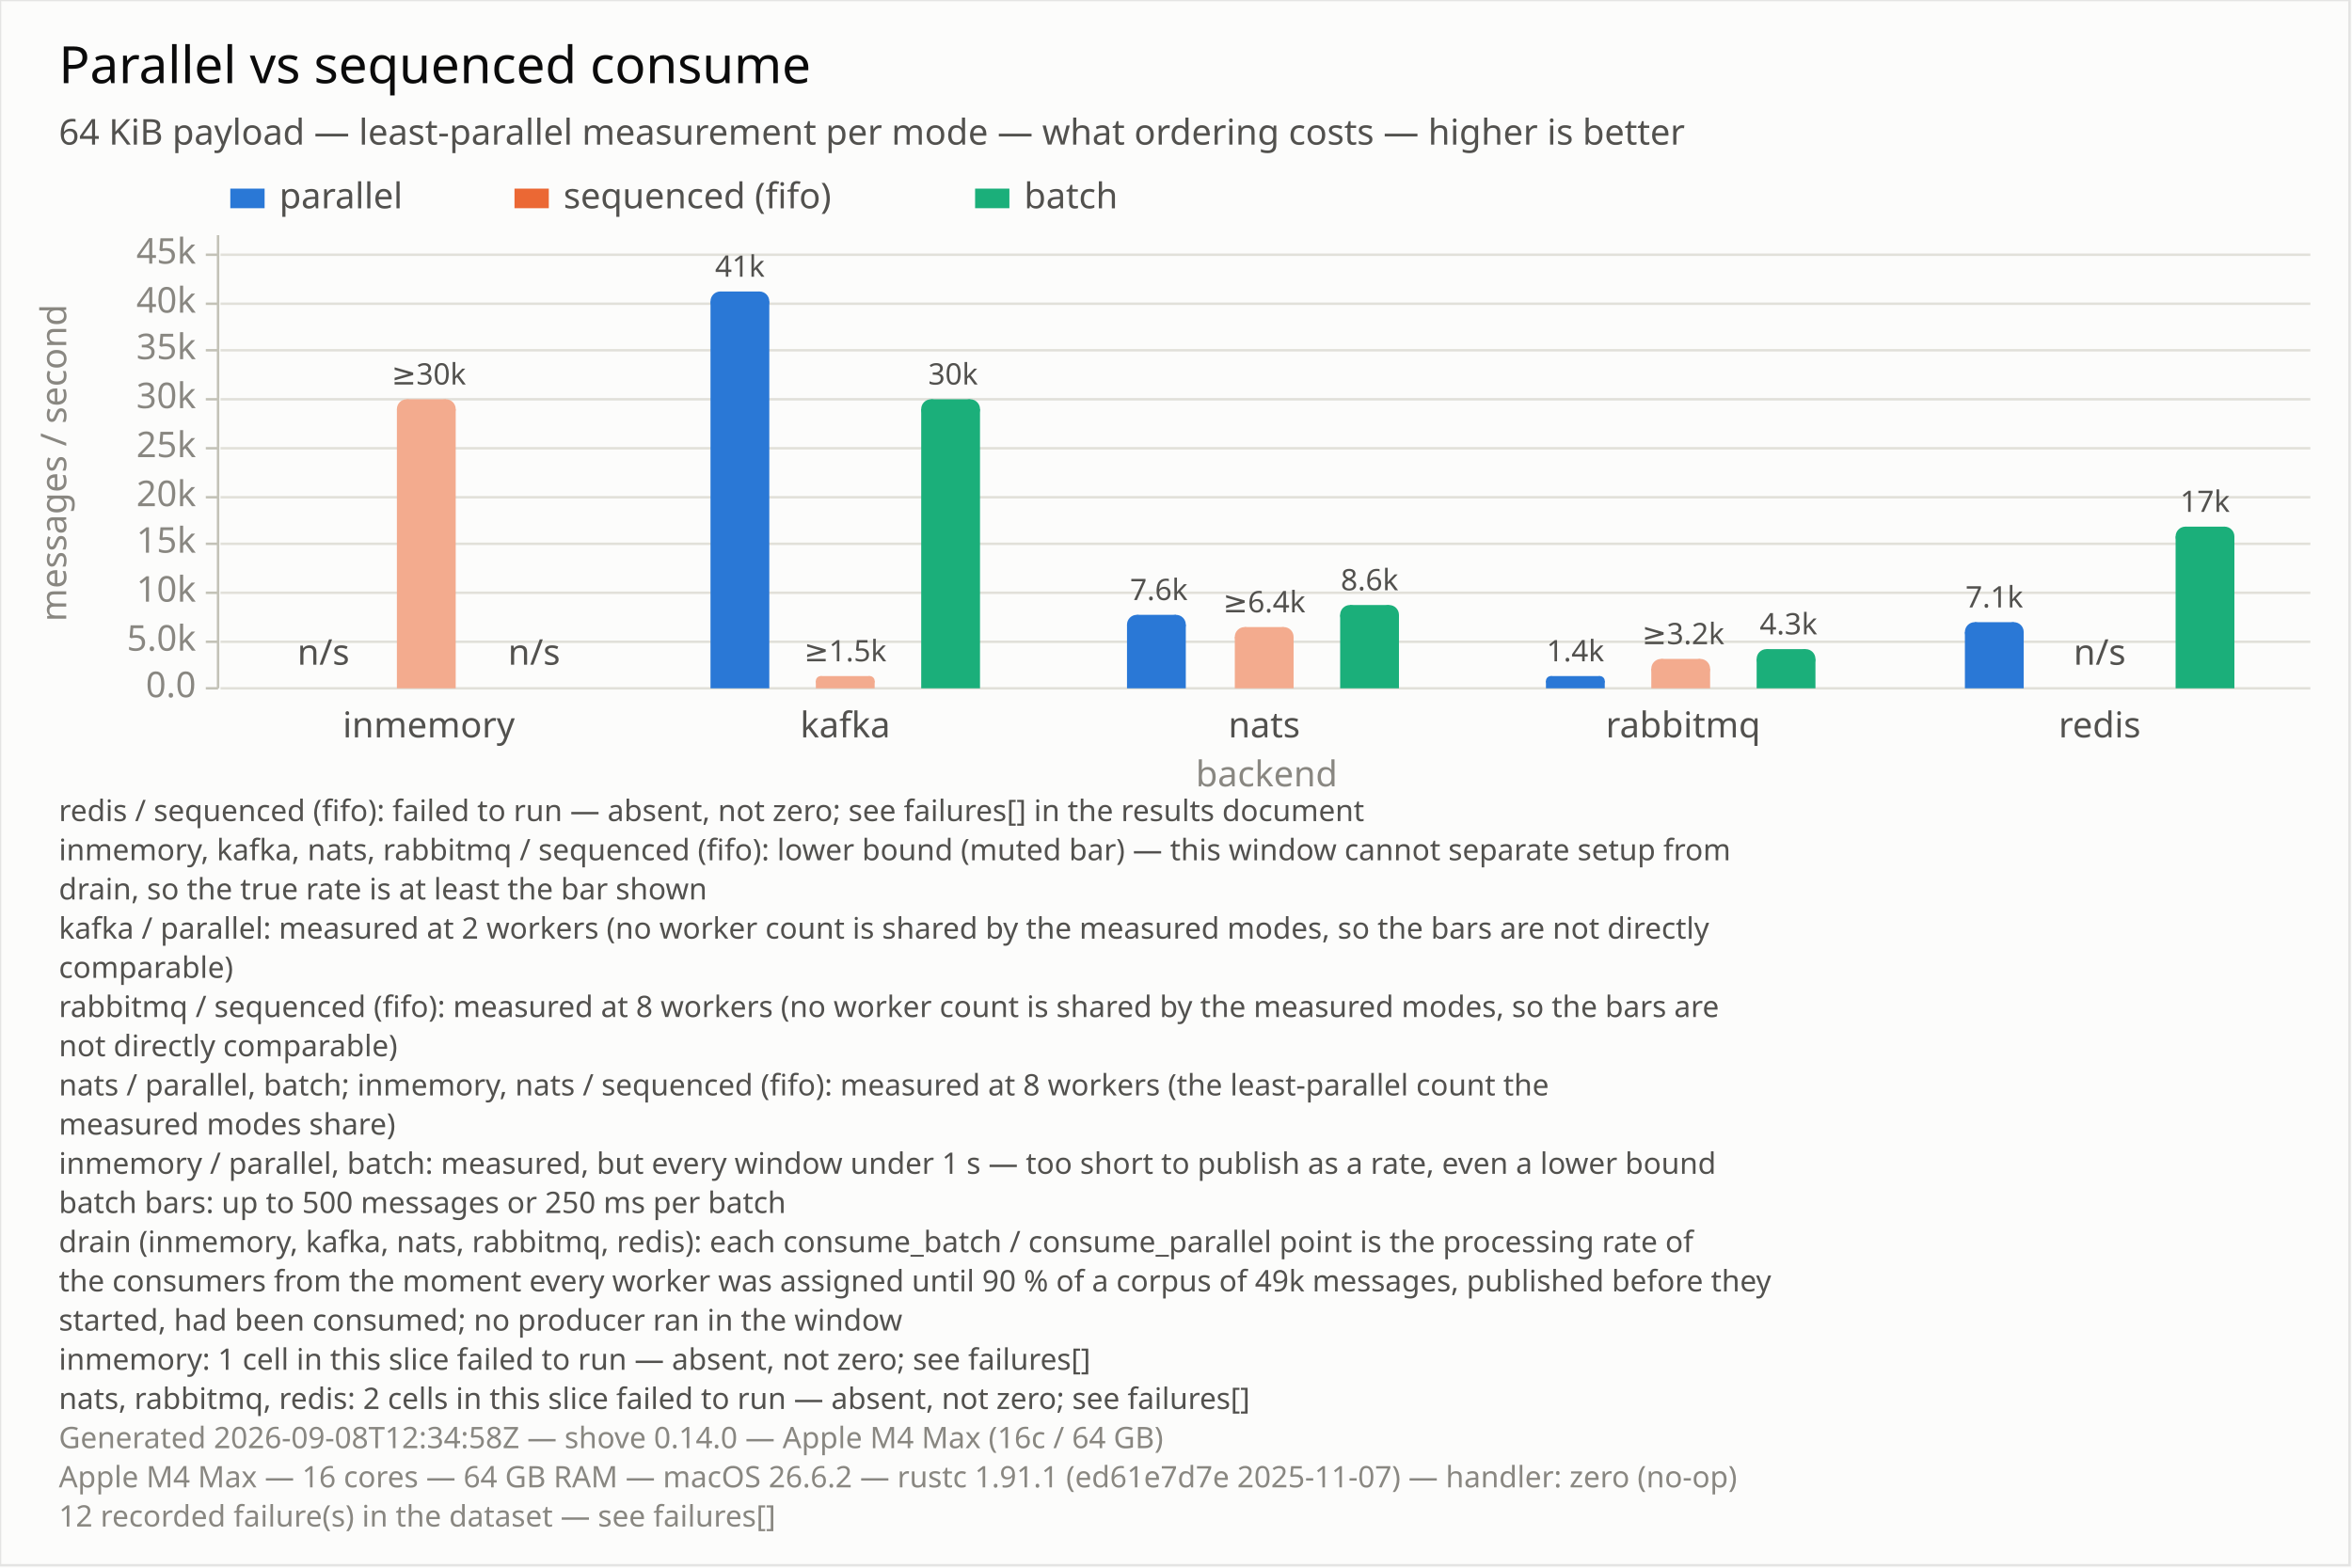
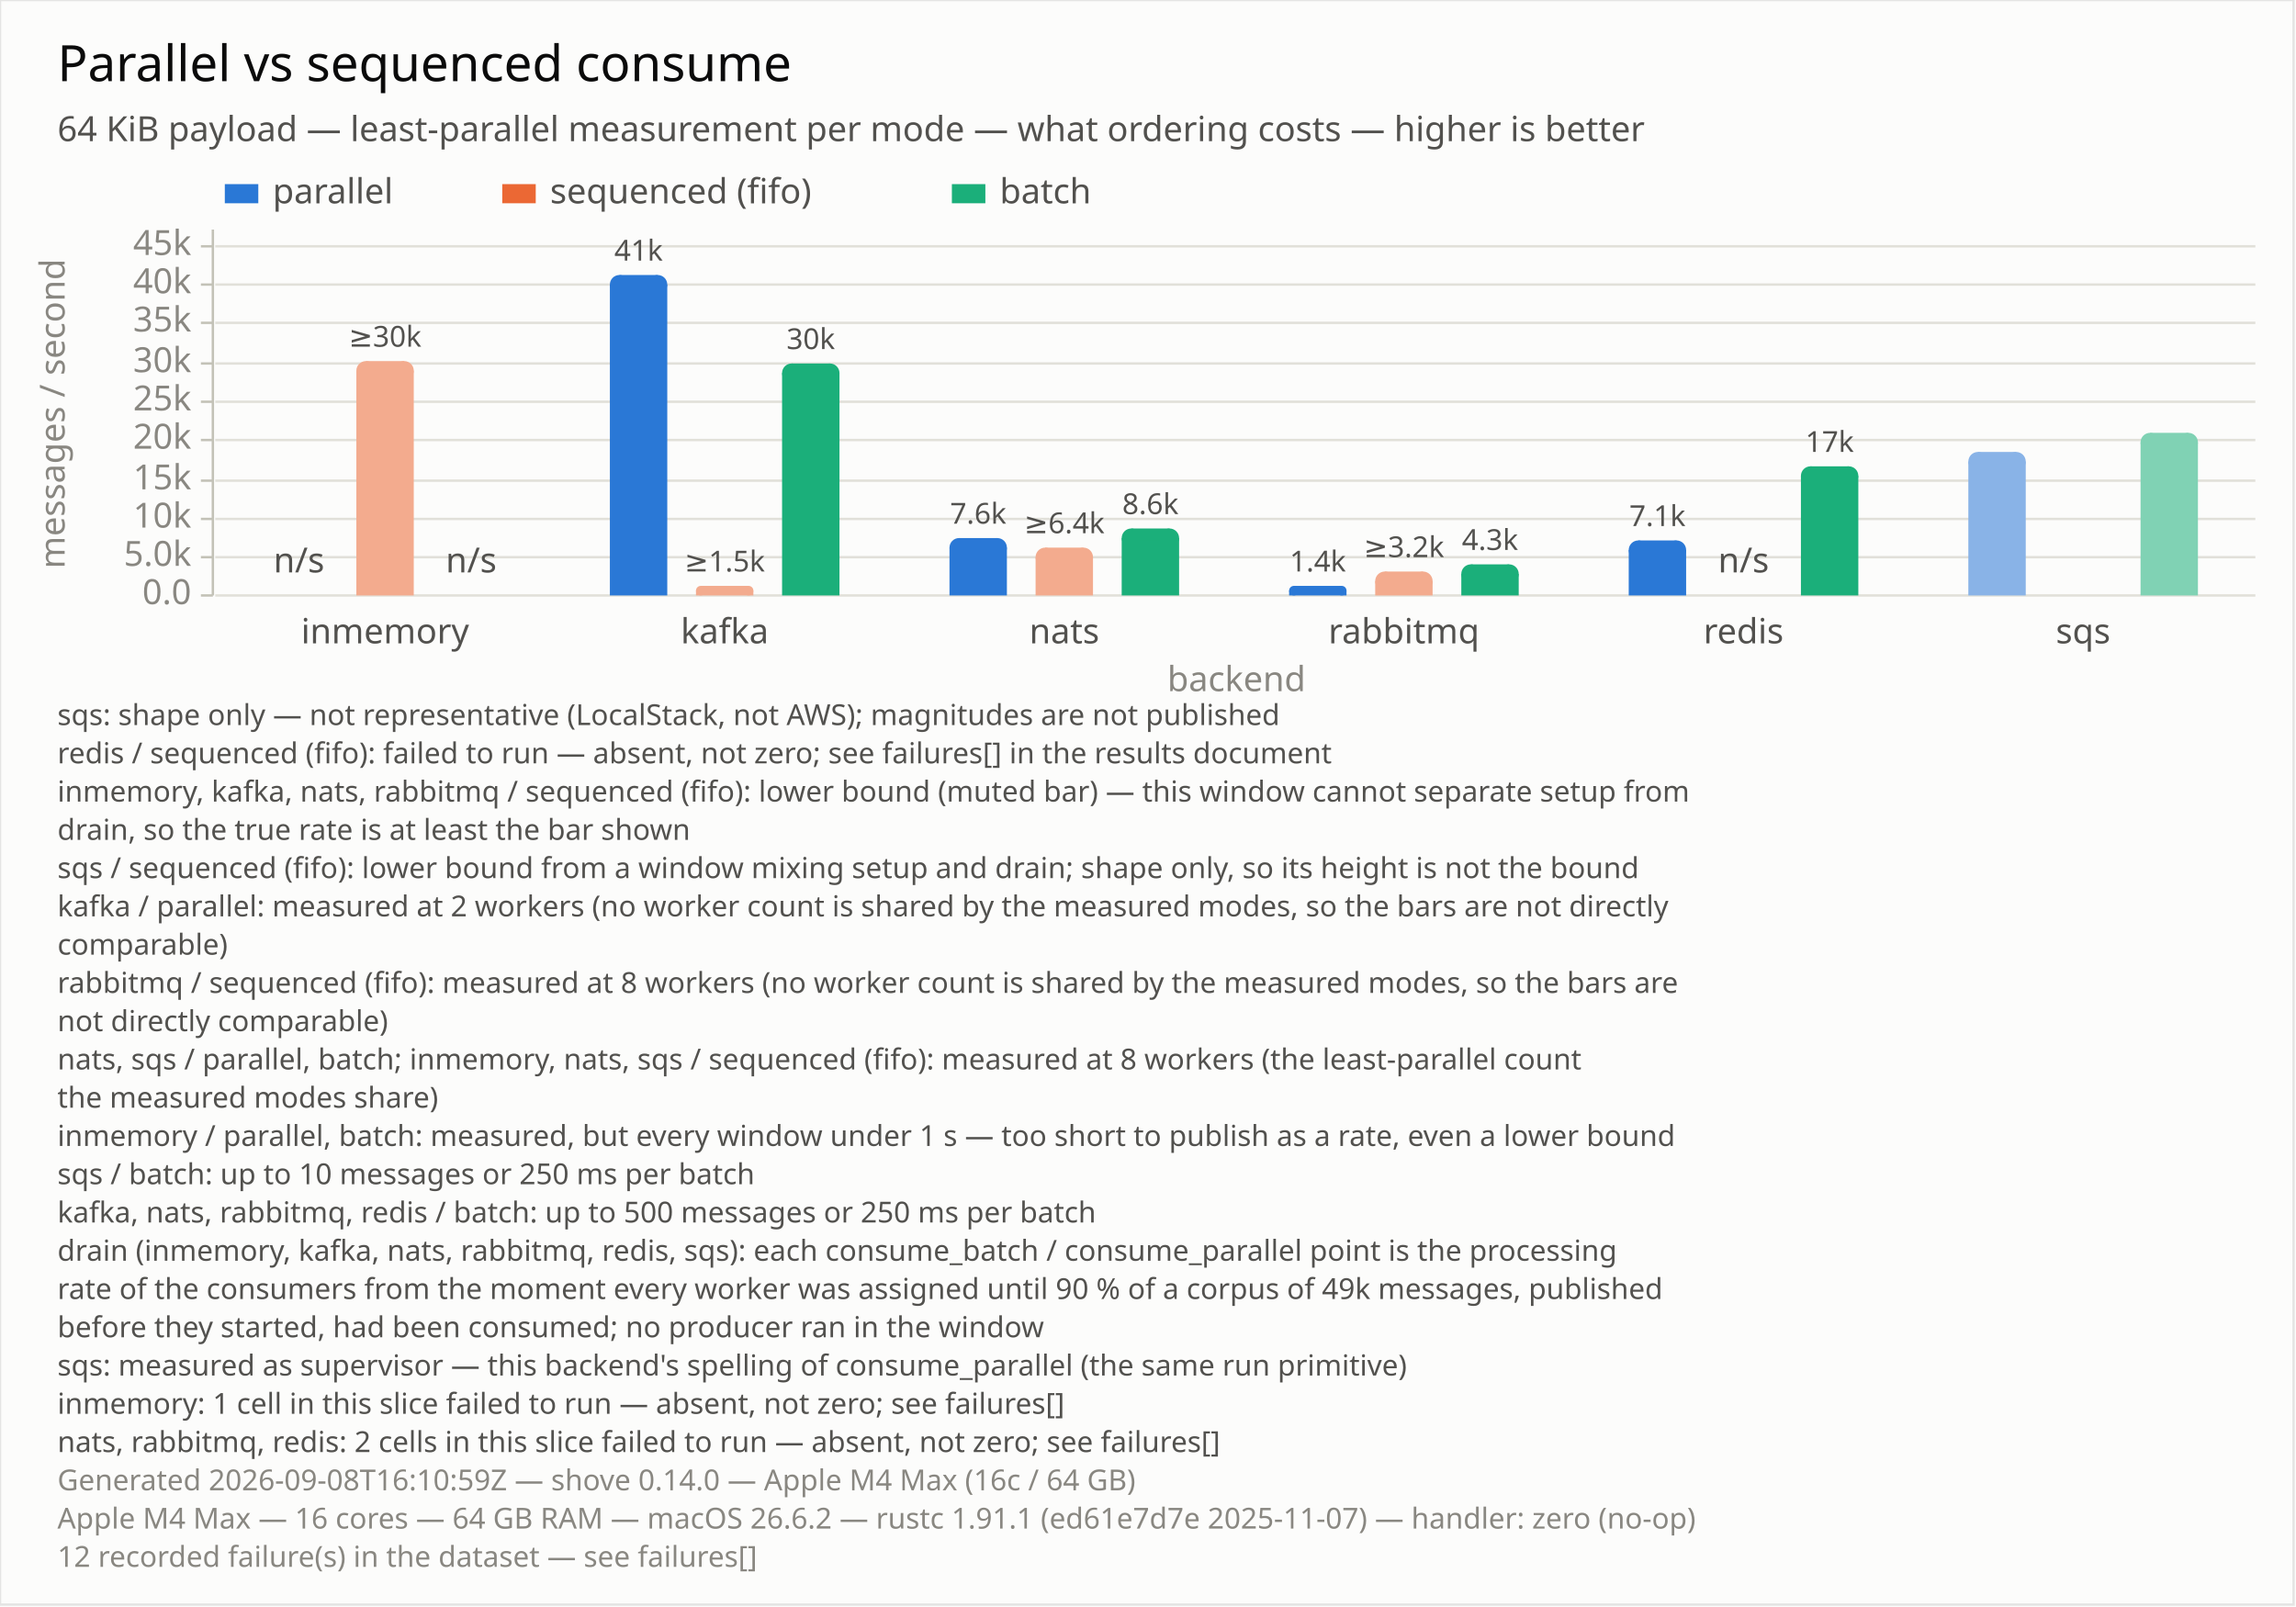
- <svg xmlns="http://www.w3.org/2000/svg" width="960" height="640" viewBox="0 0 960 640">
-   <rect x="0" y="0" width="960" height="640" opacity="1" fill="#FCFCFB" stroke="none" />
-   <rect x="0" y="0" width="959" height="639" opacity="0.1" fill="none" stroke="#0B0B0B" />
+ <svg xmlns="http://www.w3.org/2000/svg" width="960" height="672" viewBox="0 0 960 672">
+   <rect x="0" y="0" width="960" height="672" opacity="1" fill="#FCFCFB" stroke="none" />
+   <rect x="0" y="0" width="959" height="671" opacity="0.1" fill="none" stroke="#0B0B0B" />
  <text x="24" y="18" dy="0.76em" text-anchor="start" font-family="sans-serif" font-size="20.968" opacity="1" fill="#0B0B0B">
Parallel vs sequenced consume
</text>
  <text x="24" y="48" dy="0.76em" text-anchor="start" font-family="sans-serif" font-size="14.516" opacity="1" fill="#52514E">
64 KiB payload — least-parallel measurement per mode — what ordering costs — higher is better
</text>
+   <text x="24" y="294" dy="0.76em" text-anchor="start" font-family="sans-serif" font-size="12.097" opacity="1" fill="#52514E">
+ sqs: shape only — not representative (LocalStack, not AWS); magnitudes are not published
+ </text>
+   <text x="24" y="310" dy="0.76em" text-anchor="start" font-family="sans-serif" font-size="12.097" opacity="1" fill="#52514E">
+ redis / sequenced (fifo): failed to run — absent, not zero; see failures[] in the results document
+ </text>
  <text x="24" y="326" dy="0.76em" text-anchor="start" font-family="sans-serif" font-size="12.097" opacity="1" fill="#52514E">
- redis / sequenced (fifo): failed to run — absent, not zero; see failures[] in the results document
+ inmemory, kafka, nats, rabbitmq / sequenced (fifo): lower bound (muted bar) — this window cannot separate setup from
</text>
  <text x="24" y="342" dy="0.76em" text-anchor="start" font-family="sans-serif" font-size="12.097" opacity="1" fill="#52514E">
- inmemory, kafka, nats, rabbitmq / sequenced (fifo): lower bound (muted bar) — this window cannot separate setup from
+ drain, so the true rate is at least the bar shown
</text>
  <text x="24" y="358" dy="0.76em" text-anchor="start" font-family="sans-serif" font-size="12.097" opacity="1" fill="#52514E">
- drain, so the true rate is at least the bar shown
+ sqs / sequenced (fifo): lower bound from a window mixing setup and drain; shape only, so its height is not the bound
</text>
  <text x="24" y="374" dy="0.76em" text-anchor="start" font-family="sans-serif" font-size="12.097" opacity="1" fill="#52514E">
kafka / parallel: measured at 2 workers (no worker count is shared by the measured modes, so the bars are not directly
</text>
  <text x="24" y="390" dy="0.76em" text-anchor="start" font-family="sans-serif" font-size="12.097" opacity="1" fill="#52514E">
comparable)
</text>
  <text x="24" y="406" dy="0.76em" text-anchor="start" font-family="sans-serif" font-size="12.097" opacity="1" fill="#52514E">
rabbitmq / sequenced (fifo): measured at 8 workers (no worker count is shared by the measured modes, so the bars are
</text>
  <text x="24" y="422" dy="0.76em" text-anchor="start" font-family="sans-serif" font-size="12.097" opacity="1" fill="#52514E">
not directly comparable)
</text>
  <text x="24" y="438" dy="0.76em" text-anchor="start" font-family="sans-serif" font-size="12.097" opacity="1" fill="#52514E">
- nats / parallel, batch; inmemory, nats / sequenced (fifo): measured at 8 workers (the least-parallel count the
+ nats, sqs / parallel, batch; inmemory, nats, sqs / sequenced (fifo): measured at 8 workers (the least-parallel count
</text>
  <text x="24" y="454" dy="0.76em" text-anchor="start" font-family="sans-serif" font-size="12.097" opacity="1" fill="#52514E">
- measured modes share)
+ the measured modes share)
</text>
  <text x="24" y="470" dy="0.76em" text-anchor="start" font-family="sans-serif" font-size="12.097" opacity="1" fill="#52514E">
inmemory / parallel, batch: measured, but every window under 1 s — too short to publish as a rate, even a lower bound
</text>
  <text x="24" y="486" dy="0.76em" text-anchor="start" font-family="sans-serif" font-size="12.097" opacity="1" fill="#52514E">
- batch bars: up to 500 messages or 250 ms per batch
+ sqs / batch: up to 10 messages or 250 ms per batch
</text>
  <text x="24" y="502" dy="0.76em" text-anchor="start" font-family="sans-serif" font-size="12.097" opacity="1" fill="#52514E">
- drain (inmemory, kafka, nats, rabbitmq, redis): each consume_batch / consume_parallel point is the processing rate of
+ kafka, nats, rabbitmq, redis / batch: up to 500 messages or 250 ms per batch
</text>
  <text x="24" y="518" dy="0.76em" text-anchor="start" font-family="sans-serif" font-size="12.097" opacity="1" fill="#52514E">
- the consumers from the moment every worker was assigned until 90 % of a corpus of 49k messages, published before they
+ drain (inmemory, kafka, nats, rabbitmq, redis, sqs): each consume_batch / consume_parallel point is the processing
</text>
  <text x="24" y="534" dy="0.76em" text-anchor="start" font-family="sans-serif" font-size="12.097" opacity="1" fill="#52514E">
- started, had been consumed; no producer ran in the window
+ rate of the consumers from the moment every worker was assigned until 90 % of a corpus of 49k messages, published
</text>
  <text x="24" y="550" dy="0.76em" text-anchor="start" font-family="sans-serif" font-size="12.097" opacity="1" fill="#52514E">
+ before they started, had been consumed; no producer ran in the window
+ </text>
+   <text x="24" y="566" dy="0.76em" text-anchor="start" font-family="sans-serif" font-size="12.097" opacity="1" fill="#52514E">
+ sqs: measured as supervisor — this backend's spelling of consume_parallel (the same run primitive)
+ </text>
+   <text x="24" y="582" dy="0.76em" text-anchor="start" font-family="sans-serif" font-size="12.097" opacity="1" fill="#52514E">
inmemory: 1 cell in this slice failed to run — absent, not zero; see failures[]
</text>
-   <text x="24" y="566" dy="0.76em" text-anchor="start" font-family="sans-serif" font-size="12.097" opacity="1" fill="#52514E">
+   <text x="24" y="598" dy="0.76em" text-anchor="start" font-family="sans-serif" font-size="12.097" opacity="1" fill="#52514E">
nats, rabbitmq, redis: 2 cells in this slice failed to run — absent, not zero; see failures[]
</text>
-   <text x="24" y="582" dy="0.76em" text-anchor="start" font-family="sans-serif" font-size="12.097" opacity="1" fill="#898781">
- Generated 2026-09-08T12:34:58Z — shove 0.14.0 — Apple M4 Max (16c / 64 GB)
- </text>
-   <text x="24" y="598" dy="0.76em" text-anchor="start" font-family="sans-serif" font-size="12.097" opacity="1" fill="#898781">
+   <text x="24" y="614" dy="0.76em" text-anchor="start" font-family="sans-serif" font-size="12.097" opacity="1" fill="#898781">
+ Generated 2026-09-08T16:10:59Z — shove 0.14.0 — Apple M4 Max (16c / 64 GB)
+ </text>
+   <text x="24" y="630" dy="0.76em" text-anchor="start" font-family="sans-serif" font-size="12.097" opacity="1" fill="#898781">
Apple M4 Max — 16 cores — 64 GB RAM — macOS 26.6.2 — rustc 1.91.1 (ed61e7d7e 2025-11-07) — handler: zero (no-op)
</text>
-   <text x="24" y="614" dy="0.76em" text-anchor="start" font-family="sans-serif" font-size="12.097" opacity="1" fill="#898781">
+   <text x="24" y="646" dy="0.76em" text-anchor="start" font-family="sans-serif" font-size="12.097" opacity="1" fill="#898781">
12 recorded failure(s) in the dataset — see failures[]
</text>
-   <text x="16" y="189" dy="0.76em" text-anchor="middle" font-family="sans-serif" font-size="14.516" opacity="1" fill="#898781" transform="rotate(270, 16, 189)">
+   <text x="16" y="173" dy="0.76em" text-anchor="middle" font-family="sans-serif" font-size="14.516" opacity="1" fill="#898781" transform="rotate(270, 16, 173)">
messages / second
</text>
-   <line opacity="1" stroke="#E1E0D9" stroke-width="1" x1="90" y1="281" x2="943" y2="281" />
-   <line opacity="1" stroke="#E1E0D9" stroke-width="1" x1="90" y1="262" x2="943" y2="262" />
-   <line opacity="1" stroke="#E1E0D9" stroke-width="1" x1="90" y1="242" x2="943" y2="242" />
-   <line opacity="1" stroke="#E1E0D9" stroke-width="1" x1="90" y1="222" x2="943" y2="222" />
-   <line opacity="1" stroke="#E1E0D9" stroke-width="1" x1="90" y1="203" x2="943" y2="203" />
-   <line opacity="1" stroke="#E1E0D9" stroke-width="1" x1="90" y1="183" x2="943" y2="183" />
-   <line opacity="1" stroke="#E1E0D9" stroke-width="1" x1="90" y1="163" x2="943" y2="163" />
-   <line opacity="1" stroke="#E1E0D9" stroke-width="1" x1="90" y1="143" x2="943" y2="143" />
-   <line opacity="1" stroke="#E1E0D9" stroke-width="1" x1="90" y1="124" x2="943" y2="124" />
-   <line opacity="1" stroke="#E1E0D9" stroke-width="1" x1="90" y1="104" x2="943" y2="104" />
-   <polyline fill="none" opacity="1" stroke="#C3C2B7" stroke-width="1" points="89,96 89,281 " />
-   <text x="80" y="281" dy="0.5ex" text-anchor="end" font-family="sans-serif" font-size="14.516" opacity="1" fill="#898781">
+   <line opacity="1" stroke="#E1E0D9" stroke-width="1" x1="90" y1="249" x2="943" y2="249" />
+   <line opacity="1" stroke="#E1E0D9" stroke-width="1" x1="90" y1="233" x2="943" y2="233" />
+   <line opacity="1" stroke="#E1E0D9" stroke-width="1" x1="90" y1="217" x2="943" y2="217" />
+   <line opacity="1" stroke="#E1E0D9" stroke-width="1" x1="90" y1="201" x2="943" y2="201" />
+   <line opacity="1" stroke="#E1E0D9" stroke-width="1" x1="90" y1="184" x2="943" y2="184" />
+   <line opacity="1" stroke="#E1E0D9" stroke-width="1" x1="90" y1="168" x2="943" y2="168" />
+   <line opacity="1" stroke="#E1E0D9" stroke-width="1" x1="90" y1="152" x2="943" y2="152" />
+   <line opacity="1" stroke="#E1E0D9" stroke-width="1" x1="90" y1="135" x2="943" y2="135" />
+   <line opacity="1" stroke="#E1E0D9" stroke-width="1" x1="90" y1="119" x2="943" y2="119" />
+   <line opacity="1" stroke="#E1E0D9" stroke-width="1" x1="90" y1="103" x2="943" y2="103" />
+   <polyline fill="none" opacity="1" stroke="#C3C2B7" stroke-width="1" points="89,96 89,249 " />
+   <text x="80" y="249" dy="0.5ex" text-anchor="end" font-family="sans-serif" font-size="14.516" opacity="1" fill="#898781">
0.0
</text>
-   <polyline fill="none" opacity="1" stroke="#C3C2B7" stroke-width="1" points="84,281 89,281 " />
-   <text x="80" y="262" dy="0.5ex" text-anchor="end" font-family="sans-serif" font-size="14.516" opacity="1" fill="#898781">
+   <polyline fill="none" opacity="1" stroke="#C3C2B7" stroke-width="1" points="84,249 89,249 " />
+   <text x="80" y="233" dy="0.5ex" text-anchor="end" font-family="sans-serif" font-size="14.516" opacity="1" fill="#898781">
5.0k
</text>
-   <polyline fill="none" opacity="1" stroke="#C3C2B7" stroke-width="1" points="84,262 89,262 " />
-   <text x="80" y="242" dy="0.5ex" text-anchor="end" font-family="sans-serif" font-size="14.516" opacity="1" fill="#898781">
+   <polyline fill="none" opacity="1" stroke="#C3C2B7" stroke-width="1" points="84,233 89,233 " />
+   <text x="80" y="217" dy="0.5ex" text-anchor="end" font-family="sans-serif" font-size="14.516" opacity="1" fill="#898781">
10k
</text>
-   <polyline fill="none" opacity="1" stroke="#C3C2B7" stroke-width="1" points="84,242 89,242 " />
-   <text x="80" y="222" dy="0.5ex" text-anchor="end" font-family="sans-serif" font-size="14.516" opacity="1" fill="#898781">
+   <polyline fill="none" opacity="1" stroke="#C3C2B7" stroke-width="1" points="84,217 89,217 " />
+   <text x="80" y="201" dy="0.5ex" text-anchor="end" font-family="sans-serif" font-size="14.516" opacity="1" fill="#898781">
15k
</text>
-   <polyline fill="none" opacity="1" stroke="#C3C2B7" stroke-width="1" points="84,222 89,222 " />
-   <text x="80" y="203" dy="0.5ex" text-anchor="end" font-family="sans-serif" font-size="14.516" opacity="1" fill="#898781">
+   <polyline fill="none" opacity="1" stroke="#C3C2B7" stroke-width="1" points="84,201 89,201 " />
+   <text x="80" y="184" dy="0.5ex" text-anchor="end" font-family="sans-serif" font-size="14.516" opacity="1" fill="#898781">
20k
</text>
-   <polyline fill="none" opacity="1" stroke="#C3C2B7" stroke-width="1" points="84,203 89,203 " />
-   <text x="80" y="183" dy="0.5ex" text-anchor="end" font-family="sans-serif" font-size="14.516" opacity="1" fill="#898781">
+   <polyline fill="none" opacity="1" stroke="#C3C2B7" stroke-width="1" points="84,184 89,184 " />
+   <text x="80" y="168" dy="0.5ex" text-anchor="end" font-family="sans-serif" font-size="14.516" opacity="1" fill="#898781">
25k
</text>
-   <polyline fill="none" opacity="1" stroke="#C3C2B7" stroke-width="1" points="84,183 89,183 " />
-   <text x="80" y="163" dy="0.5ex" text-anchor="end" font-family="sans-serif" font-size="14.516" opacity="1" fill="#898781">
+   <polyline fill="none" opacity="1" stroke="#C3C2B7" stroke-width="1" points="84,168 89,168 " />
+   <text x="80" y="152" dy="0.5ex" text-anchor="end" font-family="sans-serif" font-size="14.516" opacity="1" fill="#898781">
30k
</text>
-   <polyline fill="none" opacity="1" stroke="#C3C2B7" stroke-width="1" points="84,163 89,163 " />
-   <text x="80" y="143" dy="0.5ex" text-anchor="end" font-family="sans-serif" font-size="14.516" opacity="1" fill="#898781">
+   <polyline fill="none" opacity="1" stroke="#C3C2B7" stroke-width="1" points="84,152 89,152 " />
+   <text x="80" y="135" dy="0.5ex" text-anchor="end" font-family="sans-serif" font-size="14.516" opacity="1" fill="#898781">
35k
</text>
-   <polyline fill="none" opacity="1" stroke="#C3C2B7" stroke-width="1" points="84,143 89,143 " />
-   <text x="80" y="124" dy="0.5ex" text-anchor="end" font-family="sans-serif" font-size="14.516" opacity="1" fill="#898781">
+   <polyline fill="none" opacity="1" stroke="#C3C2B7" stroke-width="1" points="84,135 89,135 " />
+   <text x="80" y="119" dy="0.5ex" text-anchor="end" font-family="sans-serif" font-size="14.516" opacity="1" fill="#898781">
40k
</text>
-   <polyline fill="none" opacity="1" stroke="#C3C2B7" stroke-width="1" points="84,124 89,124 " />
-   <text x="80" y="104" dy="0.5ex" text-anchor="end" font-family="sans-serif" font-size="14.516" opacity="1" fill="#898781">
+   <polyline fill="none" opacity="1" stroke="#C3C2B7" stroke-width="1" points="84,119 89,119 " />
+   <text x="80" y="103" dy="0.5ex" text-anchor="end" font-family="sans-serif" font-size="14.516" opacity="1" fill="#898781">
45k
</text>
-   <polyline fill="none" opacity="1" stroke="#C3C2B7" stroke-width="1" points="84,104 89,104 " />
-   <text x="132" y="275" dy="-0.5ex" text-anchor="middle" font-family="sans-serif" font-size="14.516" opacity="1" fill="#52514E">
+   <polyline fill="none" opacity="1" stroke="#C3C2B7" stroke-width="1" points="84,103 89,103 " />
+   <text x="125" y="243" dy="-0.5ex" text-anchor="middle" font-family="sans-serif" font-size="14.516" opacity="1" fill="#52514E">
n/s
</text>
-   <rect x="162" y="167" width="24" height="114" opacity="1" fill="#F3AB8E" stroke="none" />
-   <rect x="166" y="163" width="16" height="5" opacity="1" fill="#F3AB8E" stroke="none" />
-   <circle cx="166" cy="167" r="4" opacity="1" fill="#F3AB8E" stroke="none" stroke-width="0" />
-   <circle cx="182" cy="167" r="4" opacity="1" fill="#F3AB8E" stroke="none" stroke-width="0" />
-   <text x="175" y="160" dy="-0.5ex" text-anchor="middle" font-family="sans-serif" font-size="12.097" opacity="1" fill="#52514E">
+   <rect x="149" y="155" width="24" height="94" opacity="1" fill="#F3AB8E" stroke="none" />
+   <rect x="153" y="151" width="16" height="5" opacity="1" fill="#F3AB8E" stroke="none" />
+   <circle cx="153" cy="155" r="4" opacity="1" fill="#F3AB8E" stroke="none" stroke-width="0" />
+   <circle cx="169" cy="155" r="4" opacity="1" fill="#F3AB8E" stroke="none" stroke-width="0" />
+   <text x="161" y="148" dy="-0.5ex" text-anchor="middle" font-family="sans-serif" font-size="12.097" opacity="1" fill="#52514E">
≥30k
</text>
-   <text x="218" y="275" dy="-0.5ex" text-anchor="middle" font-family="sans-serif" font-size="14.516" opacity="1" fill="#52514E">
+   <text x="197" y="243" dy="-0.5ex" text-anchor="middle" font-family="sans-serif" font-size="14.516" opacity="1" fill="#52514E">
n/s
</text>
-   <rect x="290" y="123" width="24" height="158" opacity="1" fill="#2A78D6" stroke="none" />
-   <rect x="294" y="119" width="16" height="5" opacity="1" fill="#2A78D6" stroke="none" />
-   <circle cx="294" cy="123" r="4" opacity="1" fill="#2A78D6" stroke="none" stroke-width="0" />
-   <circle cx="310" cy="123" r="4" opacity="1" fill="#2A78D6" stroke="none" stroke-width="0" />
-   <text x="302" y="116" dy="-0.5ex" text-anchor="middle" font-family="sans-serif" font-size="12.097" opacity="1" fill="#52514E">
+   <rect x="255" y="119" width="24" height="130" opacity="1" fill="#2A78D6" stroke="none" />
+   <rect x="259" y="115" width="16" height="5" opacity="1" fill="#2A78D6" stroke="none" />
+   <circle cx="259" cy="119" r="4" opacity="1" fill="#2A78D6" stroke="none" stroke-width="0" />
+   <circle cx="275" cy="119" r="4" opacity="1" fill="#2A78D6" stroke="none" stroke-width="0" />
+   <text x="267" y="112" dy="-0.5ex" text-anchor="middle" font-family="sans-serif" font-size="12.097" opacity="1" fill="#52514E">
41k
</text>
-   <rect x="333" y="278" width="24" height="3" opacity="1" fill="#F3AB8E" stroke="none" />
-   <rect x="335" y="276" width="20" height="3" opacity="1" fill="#F3AB8E" stroke="none" />
-   <circle cx="335" cy="278" r="2" opacity="1" fill="#F3AB8E" stroke="none" stroke-width="0" />
-   <circle cx="355" cy="278" r="2" opacity="1" fill="#F3AB8E" stroke="none" stroke-width="0" />
-   <text x="345" y="273" dy="-0.5ex" text-anchor="middle" font-family="sans-serif" font-size="12.097" opacity="1" fill="#52514E">
+   <rect x="291" y="247" width="24" height="2" opacity="1" fill="#F3AB8E" stroke="none" />
+   <rect x="293" y="245" width="20" height="3" opacity="1" fill="#F3AB8E" stroke="none" />
+   <circle cx="293" cy="247" r="2" opacity="1" fill="#F3AB8E" stroke="none" stroke-width="0" />
+   <circle cx="313" cy="247" r="2" opacity="1" fill="#F3AB8E" stroke="none" stroke-width="0" />
+   <text x="303" y="242" dy="-0.5ex" text-anchor="middle" font-family="sans-serif" font-size="12.097" opacity="1" fill="#52514E">
≥1.5k
</text>
-   <rect x="376" y="167" width="24" height="114" opacity="1" fill="#1BAF7A" stroke="none" />
-   <rect x="380" y="163" width="16" height="5" opacity="1" fill="#1BAF7A" stroke="none" />
-   <circle cx="380" cy="167" r="4" opacity="1" fill="#1BAF7A" stroke="none" stroke-width="0" />
-   <circle cx="396" cy="167" r="4" opacity="1" fill="#1BAF7A" stroke="none" stroke-width="0" />
-   <text x="389" y="160" dy="-0.5ex" text-anchor="middle" font-family="sans-serif" font-size="12.097" opacity="1" fill="#52514E">
+   <rect x="327" y="156" width="24" height="93" opacity="1" fill="#1BAF7A" stroke="none" />
+   <rect x="331" y="152" width="16" height="5" opacity="1" fill="#1BAF7A" stroke="none" />
+   <circle cx="331" cy="156" r="4" opacity="1" fill="#1BAF7A" stroke="none" stroke-width="0" />
+   <circle cx="347" cy="156" r="4" opacity="1" fill="#1BAF7A" stroke="none" stroke-width="0" />
+   <text x="339" y="149" dy="-0.5ex" text-anchor="middle" font-family="sans-serif" font-size="12.097" opacity="1" fill="#52514E">
30k
</text>
-   <rect x="460" y="255" width="24" height="26" opacity="1" fill="#2A78D6" stroke="none" />
-   <rect x="464" y="251" width="16" height="5" opacity="1" fill="#2A78D6" stroke="none" />
-   <circle cx="464" cy="255" r="4" opacity="1" fill="#2A78D6" stroke="none" stroke-width="0" />
-   <circle cx="480" cy="255" r="4" opacity="1" fill="#2A78D6" stroke="none" stroke-width="0" />
-   <text x="473" y="248" dy="-0.5ex" text-anchor="middle" font-family="sans-serif" font-size="12.097" opacity="1" fill="#52514E">
+   <rect x="397" y="229" width="24" height="20" opacity="1" fill="#2A78D6" stroke="none" />
+   <rect x="401" y="225" width="16" height="5" opacity="1" fill="#2A78D6" stroke="none" />
+   <circle cx="401" cy="229" r="4" opacity="1" fill="#2A78D6" stroke="none" stroke-width="0" />
+   <circle cx="417" cy="229" r="4" opacity="1" fill="#2A78D6" stroke="none" stroke-width="0" />
+   <text x="409" y="222" dy="-0.5ex" text-anchor="middle" font-family="sans-serif" font-size="12.097" opacity="1" fill="#52514E">
7.6k
</text>
-   <rect x="504" y="260" width="24" height="21" opacity="1" fill="#F3AB8E" stroke="none" />
-   <rect x="508" y="256" width="16" height="5" opacity="1" fill="#F3AB8E" stroke="none" />
-   <circle cx="508" cy="260" r="4" opacity="1" fill="#F3AB8E" stroke="none" stroke-width="0" />
-   <circle cx="524" cy="260" r="4" opacity="1" fill="#F3AB8E" stroke="none" stroke-width="0" />
-   <text x="516" y="253" dy="-0.5ex" text-anchor="middle" font-family="sans-serif" font-size="12.097" opacity="1" fill="#52514E">
+   <rect x="433" y="233" width="24" height="16" opacity="1" fill="#F3AB8E" stroke="none" />
+   <rect x="437" y="229" width="16" height="5" opacity="1" fill="#F3AB8E" stroke="none" />
+   <circle cx="437" cy="233" r="4" opacity="1" fill="#F3AB8E" stroke="none" stroke-width="0" />
+   <circle cx="453" cy="233" r="4" opacity="1" fill="#F3AB8E" stroke="none" stroke-width="0" />
+   <text x="445" y="226" dy="-0.5ex" text-anchor="middle" font-family="sans-serif" font-size="12.097" opacity="1" fill="#52514E">
≥6.4k
</text>
-   <rect x="547" y="251" width="24" height="30" opacity="1" fill="#1BAF7A" stroke="none" />
-   <rect x="551" y="247" width="16" height="5" opacity="1" fill="#1BAF7A" stroke="none" />
-   <circle cx="551" cy="251" r="4" opacity="1" fill="#1BAF7A" stroke="none" stroke-width="0" />
-   <circle cx="567" cy="251" r="4" opacity="1" fill="#1BAF7A" stroke="none" stroke-width="0" />
-   <text x="559" y="244" dy="-0.5ex" text-anchor="middle" font-family="sans-serif" font-size="12.097" opacity="1" fill="#52514E">
+   <rect x="469" y="225" width="24" height="24" opacity="1" fill="#1BAF7A" stroke="none" />
+   <rect x="473" y="221" width="16" height="5" opacity="1" fill="#1BAF7A" stroke="none" />
+   <circle cx="473" cy="225" r="4" opacity="1" fill="#1BAF7A" stroke="none" stroke-width="0" />
+   <circle cx="489" cy="225" r="4" opacity="1" fill="#1BAF7A" stroke="none" stroke-width="0" />
+   <text x="481" y="218" dy="-0.5ex" text-anchor="middle" font-family="sans-serif" font-size="12.097" opacity="1" fill="#52514E">
8.6k
</text>
-   <rect x="631" y="278" width="24" height="3" opacity="1" fill="#2A78D6" stroke="none" />
-   <rect x="633" y="276" width="20" height="3" opacity="1" fill="#2A78D6" stroke="none" />
-   <circle cx="633" cy="278" r="2" opacity="1" fill="#2A78D6" stroke="none" stroke-width="0" />
-   <circle cx="653" cy="278" r="2" opacity="1" fill="#2A78D6" stroke="none" stroke-width="0" />
-   <text x="643" y="273" dy="-0.5ex" text-anchor="middle" font-family="sans-serif" font-size="12.097" opacity="1" fill="#52514E">
+   <rect x="539" y="247" width="24" height="2" opacity="1" fill="#2A78D6" stroke="none" />
+   <rect x="541" y="245" width="20" height="3" opacity="1" fill="#2A78D6" stroke="none" />
+   <circle cx="541" cy="247" r="2" opacity="1" fill="#2A78D6" stroke="none" stroke-width="0" />
+   <circle cx="561" cy="247" r="2" opacity="1" fill="#2A78D6" stroke="none" stroke-width="0" />
+   <text x="551" y="242" dy="-0.5ex" text-anchor="middle" font-family="sans-serif" font-size="12.097" opacity="1" fill="#52514E">
1.4k
</text>
-   <rect x="674" y="273" width="24" height="8" opacity="1" fill="#F3AB8E" stroke="none" />
-   <rect x="678" y="269" width="16" height="5" opacity="1" fill="#F3AB8E" stroke="none" />
-   <circle cx="678" cy="273" r="4" opacity="1" fill="#F3AB8E" stroke="none" stroke-width="0" />
-   <circle cx="694" cy="273" r="4" opacity="1" fill="#F3AB8E" stroke="none" stroke-width="0" />
-   <text x="687" y="266" dy="-0.5ex" text-anchor="middle" font-family="sans-serif" font-size="12.097" opacity="1" fill="#52514E">
+   <rect x="575" y="243" width="24" height="6" opacity="1" fill="#F3AB8E" stroke="none" />
+   <rect x="579" y="239" width="16" height="5" opacity="1" fill="#F3AB8E" stroke="none" />
+   <circle cx="579" cy="243" r="4" opacity="1" fill="#F3AB8E" stroke="none" stroke-width="0" />
+   <circle cx="595" cy="243" r="4" opacity="1" fill="#F3AB8E" stroke="none" stroke-width="0" />
+   <text x="587" y="236" dy="-0.5ex" text-anchor="middle" font-family="sans-serif" font-size="12.097" opacity="1" fill="#52514E">
≥3.2k
</text>
-   <rect x="717" y="269" width="24" height="12" opacity="1" fill="#1BAF7A" stroke="none" />
-   <rect x="721" y="265" width="16" height="5" opacity="1" fill="#1BAF7A" stroke="none" />
-   <circle cx="721" cy="269" r="4" opacity="1" fill="#1BAF7A" stroke="none" stroke-width="0" />
-   <circle cx="737" cy="269" r="4" opacity="1" fill="#1BAF7A" stroke="none" stroke-width="0" />
-   <text x="730" y="262" dy="-0.5ex" text-anchor="middle" font-family="sans-serif" font-size="12.097" opacity="1" fill="#52514E">
+   <rect x="611" y="240" width="24" height="9" opacity="1" fill="#1BAF7A" stroke="none" />
+   <rect x="615" y="236" width="16" height="5" opacity="1" fill="#1BAF7A" stroke="none" />
+   <circle cx="615" cy="240" r="4" opacity="1" fill="#1BAF7A" stroke="none" stroke-width="0" />
+   <circle cx="631" cy="240" r="4" opacity="1" fill="#1BAF7A" stroke="none" stroke-width="0" />
+   <text x="623" y="233" dy="-0.5ex" text-anchor="middle" font-family="sans-serif" font-size="12.097" opacity="1" fill="#52514E">
4.3k
</text>
-   <rect x="802" y="258" width="24" height="23" opacity="1" fill="#2A78D6" stroke="none" />
-   <rect x="806" y="254" width="16" height="5" opacity="1" fill="#2A78D6" stroke="none" />
-   <circle cx="806" cy="258" r="4" opacity="1" fill="#2A78D6" stroke="none" stroke-width="0" />
-   <circle cx="822" cy="258" r="4" opacity="1" fill="#2A78D6" stroke="none" stroke-width="0" />
-   <text x="814" y="251" dy="-0.5ex" text-anchor="middle" font-family="sans-serif" font-size="12.097" opacity="1" fill="#52514E">
+   <rect x="681" y="230" width="24" height="19" opacity="1" fill="#2A78D6" stroke="none" />
+   <rect x="685" y="226" width="16" height="5" opacity="1" fill="#2A78D6" stroke="none" />
+   <circle cx="685" cy="230" r="4" opacity="1" fill="#2A78D6" stroke="none" stroke-width="0" />
+   <circle cx="701" cy="230" r="4" opacity="1" fill="#2A78D6" stroke="none" stroke-width="0" />
+   <text x="693" y="223" dy="-0.5ex" text-anchor="middle" font-family="sans-serif" font-size="12.097" opacity="1" fill="#52514E">
7.1k
</text>
-   <text x="857" y="275" dy="-0.5ex" text-anchor="middle" font-family="sans-serif" font-size="14.516" opacity="1" fill="#52514E">
+   <text x="729" y="243" dy="-0.5ex" text-anchor="middle" font-family="sans-serif" font-size="14.516" opacity="1" fill="#52514E">
n/s
</text>
-   <rect x="888" y="219" width="24" height="62" opacity="1" fill="#1BAF7A" stroke="none" />
-   <rect x="892" y="215" width="16" height="5" opacity="1" fill="#1BAF7A" stroke="none" />
-   <circle cx="892" cy="219" r="4" opacity="1" fill="#1BAF7A" stroke="none" stroke-width="0" />
-   <circle cx="908" cy="219" r="4" opacity="1" fill="#1BAF7A" stroke="none" stroke-width="0" />
-   <text x="900" y="212" dy="-0.5ex" text-anchor="middle" font-family="sans-serif" font-size="12.097" opacity="1" fill="#52514E">
+   <rect x="753" y="199" width="24" height="50" opacity="1" fill="#1BAF7A" stroke="none" />
+   <rect x="757" y="195" width="16" height="5" opacity="1" fill="#1BAF7A" stroke="none" />
+   <circle cx="757" cy="199" r="4" opacity="1" fill="#1BAF7A" stroke="none" stroke-width="0" />
+   <circle cx="773" cy="199" r="4" opacity="1" fill="#1BAF7A" stroke="none" stroke-width="0" />
+   <text x="765" y="192" dy="-0.5ex" text-anchor="middle" font-family="sans-serif" font-size="12.097" opacity="1" fill="#52514E">
17k
</text>
-   <text x="175" y="290" dy="0.76em" text-anchor="middle" font-family="sans-serif" font-size="14.516" opacity="1" fill="#52514E">
+   <rect x="823" y="193" width="24" height="56" opacity="1" fill="#89B3E7" stroke="none" />
+   <rect x="827" y="189" width="16" height="5" opacity="1" fill="#89B3E7" stroke="none" />
+   <circle cx="827" cy="193" r="4" opacity="1" fill="#89B3E7" stroke="none" stroke-width="0" />
+   <circle cx="843" cy="193" r="4" opacity="1" fill="#89B3E7" stroke="none" stroke-width="0" />
+   <rect x="895" y="185" width="24" height="64" opacity="1" fill="#80D2B4" stroke="none" />
+   <rect x="899" y="181" width="16" height="5" opacity="1" fill="#80D2B4" stroke="none" />
+   <circle cx="899" cy="185" r="4" opacity="1" fill="#80D2B4" stroke="none" stroke-width="0" />
+   <circle cx="915" cy="185" r="4" opacity="1" fill="#80D2B4" stroke="none" stroke-width="0" />
+   <text x="161" y="258" dy="0.76em" text-anchor="middle" font-family="sans-serif" font-size="14.516" opacity="1" fill="#52514E">
inmemory
</text>
-   <text x="345" y="290" dy="0.76em" text-anchor="middle" font-family="sans-serif" font-size="14.516" opacity="1" fill="#52514E">
+   <text x="303" y="258" dy="0.76em" text-anchor="middle" font-family="sans-serif" font-size="14.516" opacity="1" fill="#52514E">
kafka
</text>
-   <text x="516" y="290" dy="0.76em" text-anchor="middle" font-family="sans-serif" font-size="14.516" opacity="1" fill="#52514E">
+   <text x="445" y="258" dy="0.76em" text-anchor="middle" font-family="sans-serif" font-size="14.516" opacity="1" fill="#52514E">
nats
</text>
-   <text x="687" y="290" dy="0.76em" text-anchor="middle" font-family="sans-serif" font-size="14.516" opacity="1" fill="#52514E">
+   <text x="587" y="258" dy="0.76em" text-anchor="middle" font-family="sans-serif" font-size="14.516" opacity="1" fill="#52514E">
rabbitmq
</text>
-   <text x="857" y="290" dy="0.76em" text-anchor="middle" font-family="sans-serif" font-size="14.516" opacity="1" fill="#52514E">
+   <text x="729" y="258" dy="0.76em" text-anchor="middle" font-family="sans-serif" font-size="14.516" opacity="1" fill="#52514E">
redis
</text>
-   <text x="517" y="310" dy="0.76em" text-anchor="middle" font-family="sans-serif" font-size="14.516" opacity="1" fill="#898781">
+   <text x="871" y="258" dy="0.76em" text-anchor="middle" font-family="sans-serif" font-size="14.516" opacity="1" fill="#52514E">
+ sqs
+ </text>
+   <text x="517" y="278" dy="0.76em" text-anchor="middle" font-family="sans-serif" font-size="14.516" opacity="1" fill="#898781">
backend
</text>
  <rect x="94" y="77" width="14" height="8" opacity="1" fill="#2A78D6" stroke="none" />
  <text x="114" y="74" dy="0.76em" text-anchor="start" font-family="sans-serif" font-size="14.516" opacity="1" fill="#52514E">
parallel
</text>
  <rect x="210" y="77" width="14" height="8" opacity="1" fill="#EB6834" stroke="none" />
  <text x="230" y="74" dy="0.76em" text-anchor="start" font-family="sans-serif" font-size="14.516" opacity="1" fill="#52514E">
sequenced (fifo)
</text>
  <rect x="398" y="77" width="14" height="8" opacity="1" fill="#1BAF7A" stroke="none" />
  <text x="418" y="74" dy="0.76em" text-anchor="start" font-family="sans-serif" font-size="14.516" opacity="1" fill="#52514E">
batch
</text>
</svg>
